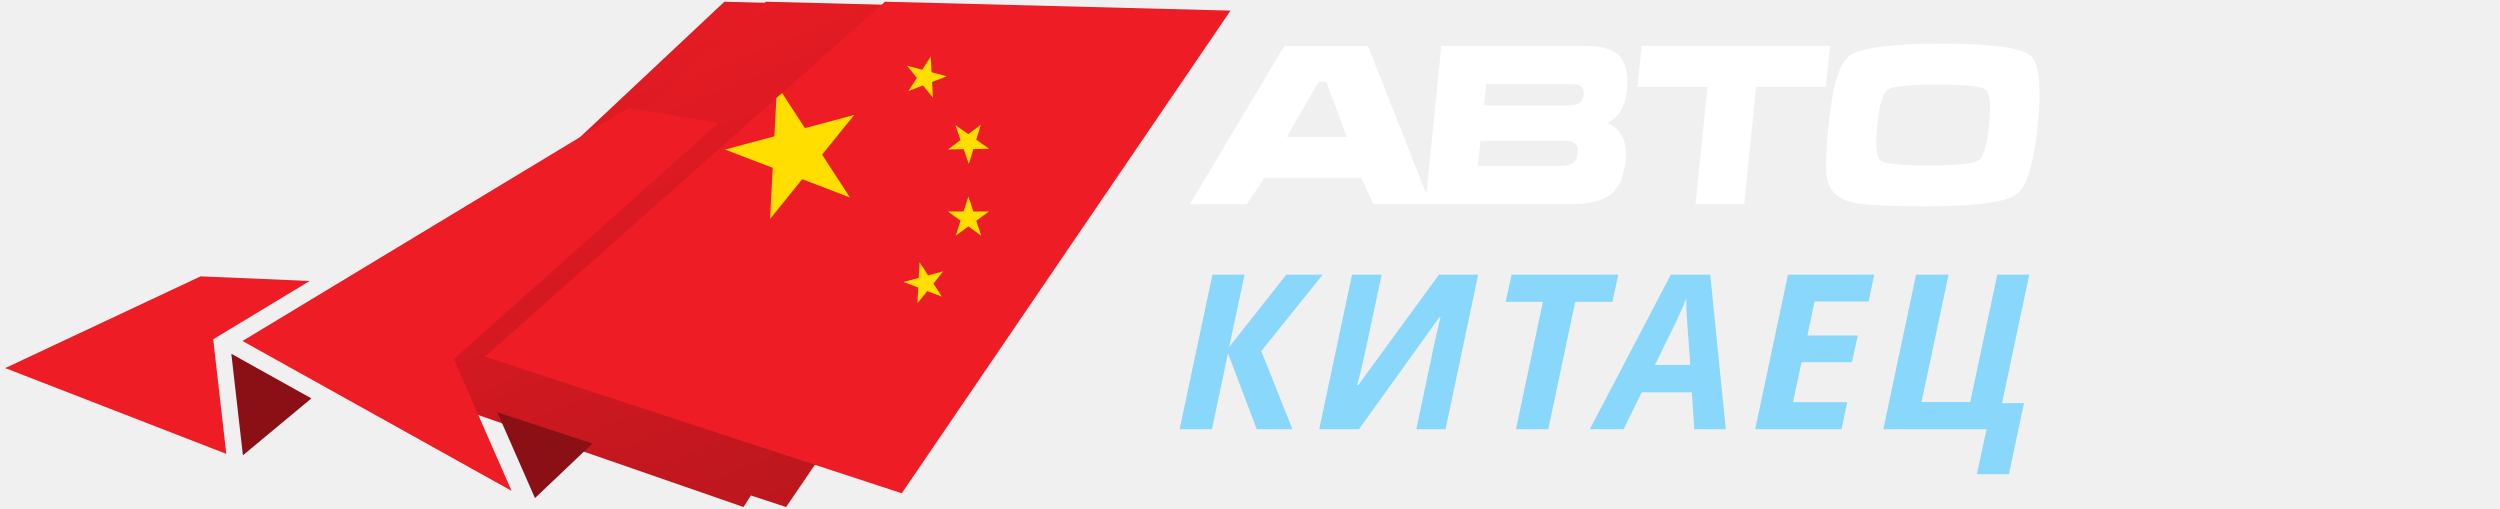
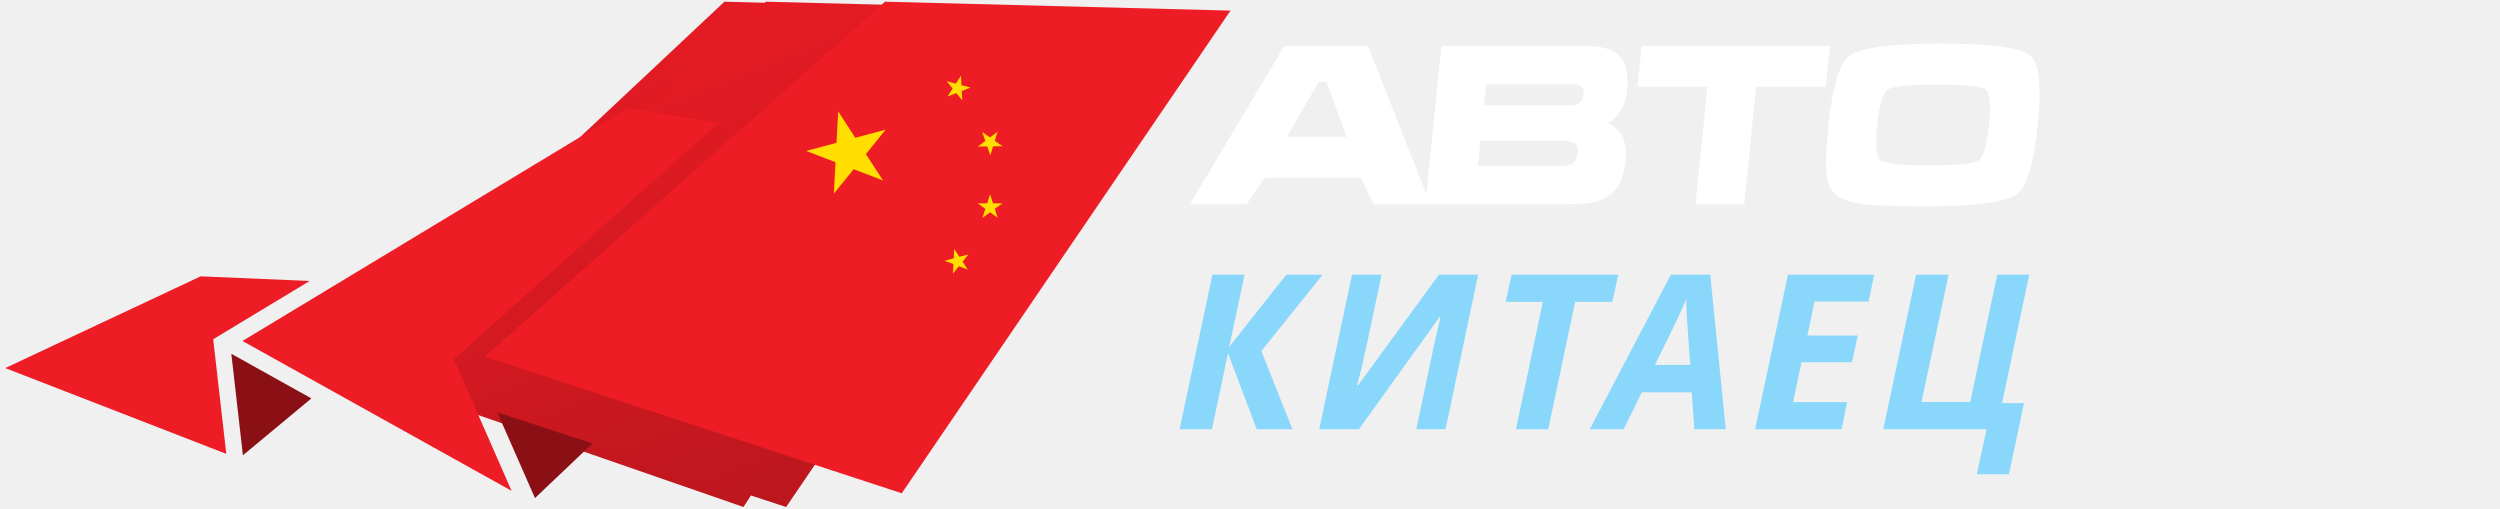
<svg xmlns="http://www.w3.org/2000/svg" xmlns:xlink="http://www.w3.org/1999/xlink" width="231px" height="47px" viewBox="0 0 231 47" version="1.1">
  <defs>
    <polygon id="path-1" points="1.012 9.377 6.994 4.12 0 0" />
    <linearGradient x1="108.509%" y1="149.856%" x2="23.254%" y2="-5.942%" id="linearGradient-3">
      <stop stop-color="#9E1319" offset="0%" />
      <stop stop-color="#EE1C25" offset="100%" />
    </linearGradient>
    <polygon id="path-4" points="0.957 9.377 6.612 4.12 0 0" />
    <polygon id="path-6" points="5.027 11.447 12.698 4.163 0 0" />
    <linearGradient x1="108.509%" y1="139.249%" x2="23.254%" y2="7.16365439e-15%" id="linearGradient-8">
      <stop stop-color="#9E1319" offset="0%" />
      <stop stop-color="#EE1C25" offset="100%" />
    </linearGradient>
    <polygon id="path-9" points="5.027 11.447 12.698 4.163 0 0" />
    <path id="star" d="M 0,-10 L 2.245,-3.09 L 9.51,-3.09 L 3.633,1.18 L 5.878,8.09 L 0,3.82 L -5.878,8.09 L -3.633,1.18 L -9.51,-3.09 L -2.245,-3.09 Z" fill="#FFDE00" />
    <clipPath id="frontFaceClip">
      <polygon points="113.217 0.822 81.291 0 44.319 32.793 82.84 45.421" />
    </clipPath>
  </defs>
  <g id="Page-1" stroke="none" stroke-width="1" fill="none" fill-rule="evenodd">
    <g id="Group-5" transform="translate(0.482598, 0.157563)">
      <polygon fill="#8A1016" fill-rule="nonzero" points="21.962 41.911 28.289 36.654 20.892 32.533" />
      <polygon fill="url(#linearGradient-3)" points="97.729 0.853 66.453 0 30.593 33.646 68.215 46.69" />
      <polygon fill="#8A1016" fill-rule="nonzero" points="48.948 45.865 56.619 38.58 43.921 34.418" />
      <polygon fill="url(#linearGradient-8)" points="103.373 0.853 70.291 0 32.36 33.646 72.154 46.69" />
      <polygon fill="#EE1C25" points="28.133 25.803 18.056 25.377 -1.92000758e-13 33.853 20.426 41.779 19.216 31.188" />
      <polygon fill="#EE1C25" points="65.912 11.199 57.569 9.822 21.922 31.349 46.788 45.197 41.452 33.036" />
      <polygon fill="#EE1C25" points="113.217 0.822 81.291 0 44.319 32.793 82.84 45.421" />
      <g clip-path="url(#frontFaceClip)">
-         <use xlink:href="#star" transform="translate(73, 14) scale(0.65) rotate(-15)" />
-         <use xlink:href="#star" transform="translate(85, 7) scale(0.2) rotate(15)" />
-         <use xlink:href="#star" transform="translate(89, 13) scale(0.2) rotate(35)" />
-         <use xlink:href="#star" transform="translate(89, 20) scale(0.2) rotate(0)" />
-         <use xlink:href="#star" transform="translate(85, 26) scale(0.2) rotate(-15)" />
+         <use xlink:href="#star" transform="translate(78, 14) scale(0.4) rotate(-15)" />
+         <use xlink:href="#star" transform="translate(88, 8) scale(0.12) rotate(15)" />
+         <use xlink:href="#star" transform="translate(91, 13) scale(0.12) rotate(35)" />
+         <use xlink:href="#star" transform="translate(91, 19) scale(0.12) rotate(0)" />
+         <use xlink:href="#star" transform="translate(88, 24) scale(0.12) rotate(-15)" />
      </g>
      <path d="M187.803,11.402 C187.443,14.961 186.798,17.089 185.869,17.784 C184.866,18.534 182.032,18.909 177.368,18.909 C173.958,18.909 171.734,18.785 170.695,18.541 C169.392,18.227 168.615,17.544 168.367,16.494 C168.176,15.69 168.212,13.992 168.473,11.402 C168.833,7.842 169.471,5.715 170.389,5.02 C171.393,4.257 174.227,3.875 178.891,3.875 C183.54,3.875 186.291,4.249 187.143,5 C187.944,5.709 188.165,7.842 187.803,11.402 Z M131.314,17.778 L125.916,4.099 L118.184,4.099 L109.464,18.704 L114.721,18.704 L116.359,16.271 L125.276,16.271 L126.422,18.704 L131.22,18.704 L131.678,18.704 L144.822,18.704 C146.431,18.704 147.614,18.397 148.371,17.784 C149.129,17.17 149.583,16.127 149.731,14.654 C149.905,12.95 149.346,11.796 148.057,11.197 C148.5,11.006 148.889,10.653 149.229,10.133 C149.567,9.615 149.775,8.975 149.853,8.211 C150.029,6.479 149.67,5.307 148.777,4.692 C148.177,4.283 147.176,4.078 145.771,4.078 L132.7,4.078 L131.314,17.778 L131.314,17.778 Z M136.644,9.581 L136.843,7.618 L144.819,7.618 C145.188,7.618 145.459,7.693 145.636,7.842 C145.811,7.992 145.882,8.246 145.846,8.599 C145.811,8.94 145.686,9.189 145.473,9.346 C145.259,9.502 144.976,9.581 144.62,9.581 L136.644,9.581 L136.644,9.581 Z M123.963,12.487 L118.419,12.487 L121.369,7.393 L122.065,7.393 L123.963,12.487 Z M136.077,15.166 L136.312,12.854 L144.105,12.854 C144.528,12.854 144.843,12.939 145.051,13.109 C145.259,13.28 145.339,13.598 145.292,14.061 C145.217,14.798 144.744,15.166 143.871,15.166 L136.077,15.166 L136.077,15.166 Z M150.821,7.862 L151.202,4.078 L168.611,4.078 L168.227,7.862 L161.785,7.862 L160.686,18.704 L156.185,18.704 L157.284,7.862 L150.821,7.862 L150.821,7.862 Z M172.974,11.402 C172.784,13.271 172.889,14.358 173.287,14.665 C173.686,14.972 175.174,15.125 177.752,15.125 C180.341,15.125 181.867,14.972 182.329,14.665 C182.789,14.358 183.115,13.271 183.304,11.402 C183.493,9.519 183.39,8.426 182.991,8.119 C182.593,7.812 181.105,7.659 178.528,7.659 C175.936,7.659 174.41,7.812 173.95,8.119 C173.49,8.426 173.165,9.519 172.974,11.402 L172.974,11.402 Z" fill="#FFFFFF" />
      <text x="108" y="39.5" font-family="'Arial Black', 'Impact', sans-serif" font-weight="900" font-style="italic" font-size="20" fill="#89D7FB" letter-spacing="1">КИТАЕЦ</text>
    </g>
  </g>
</svg>
